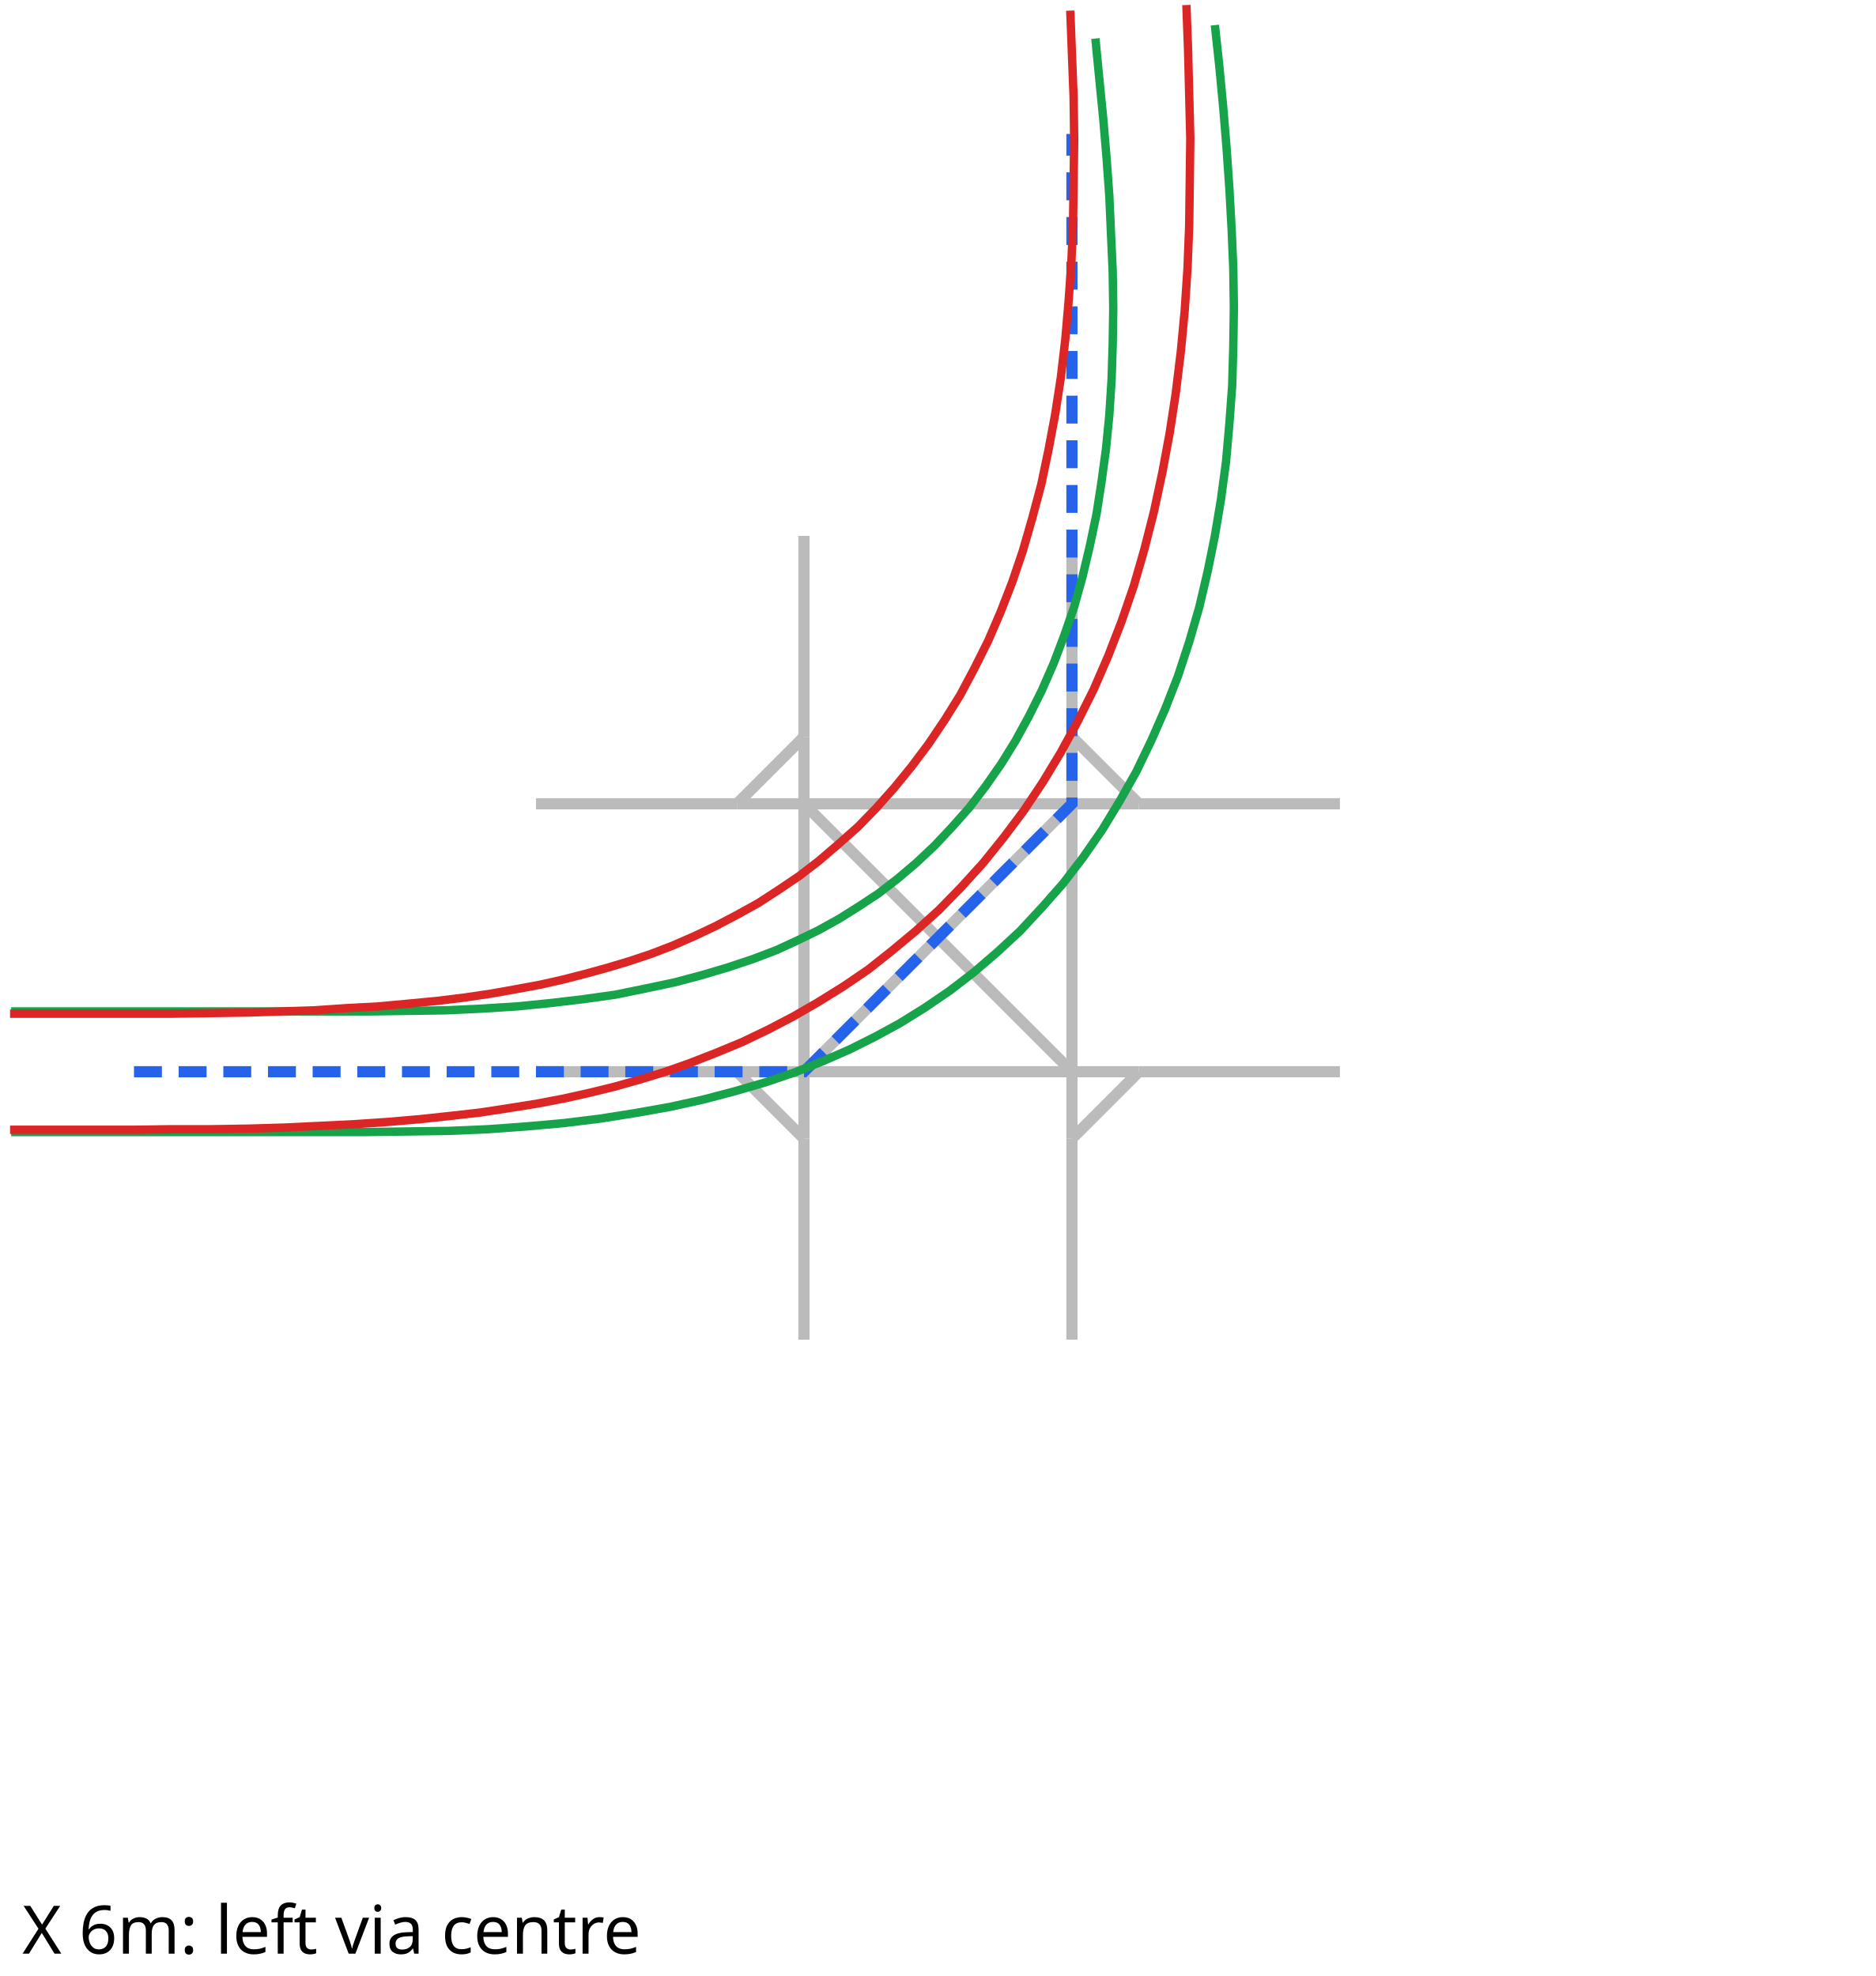
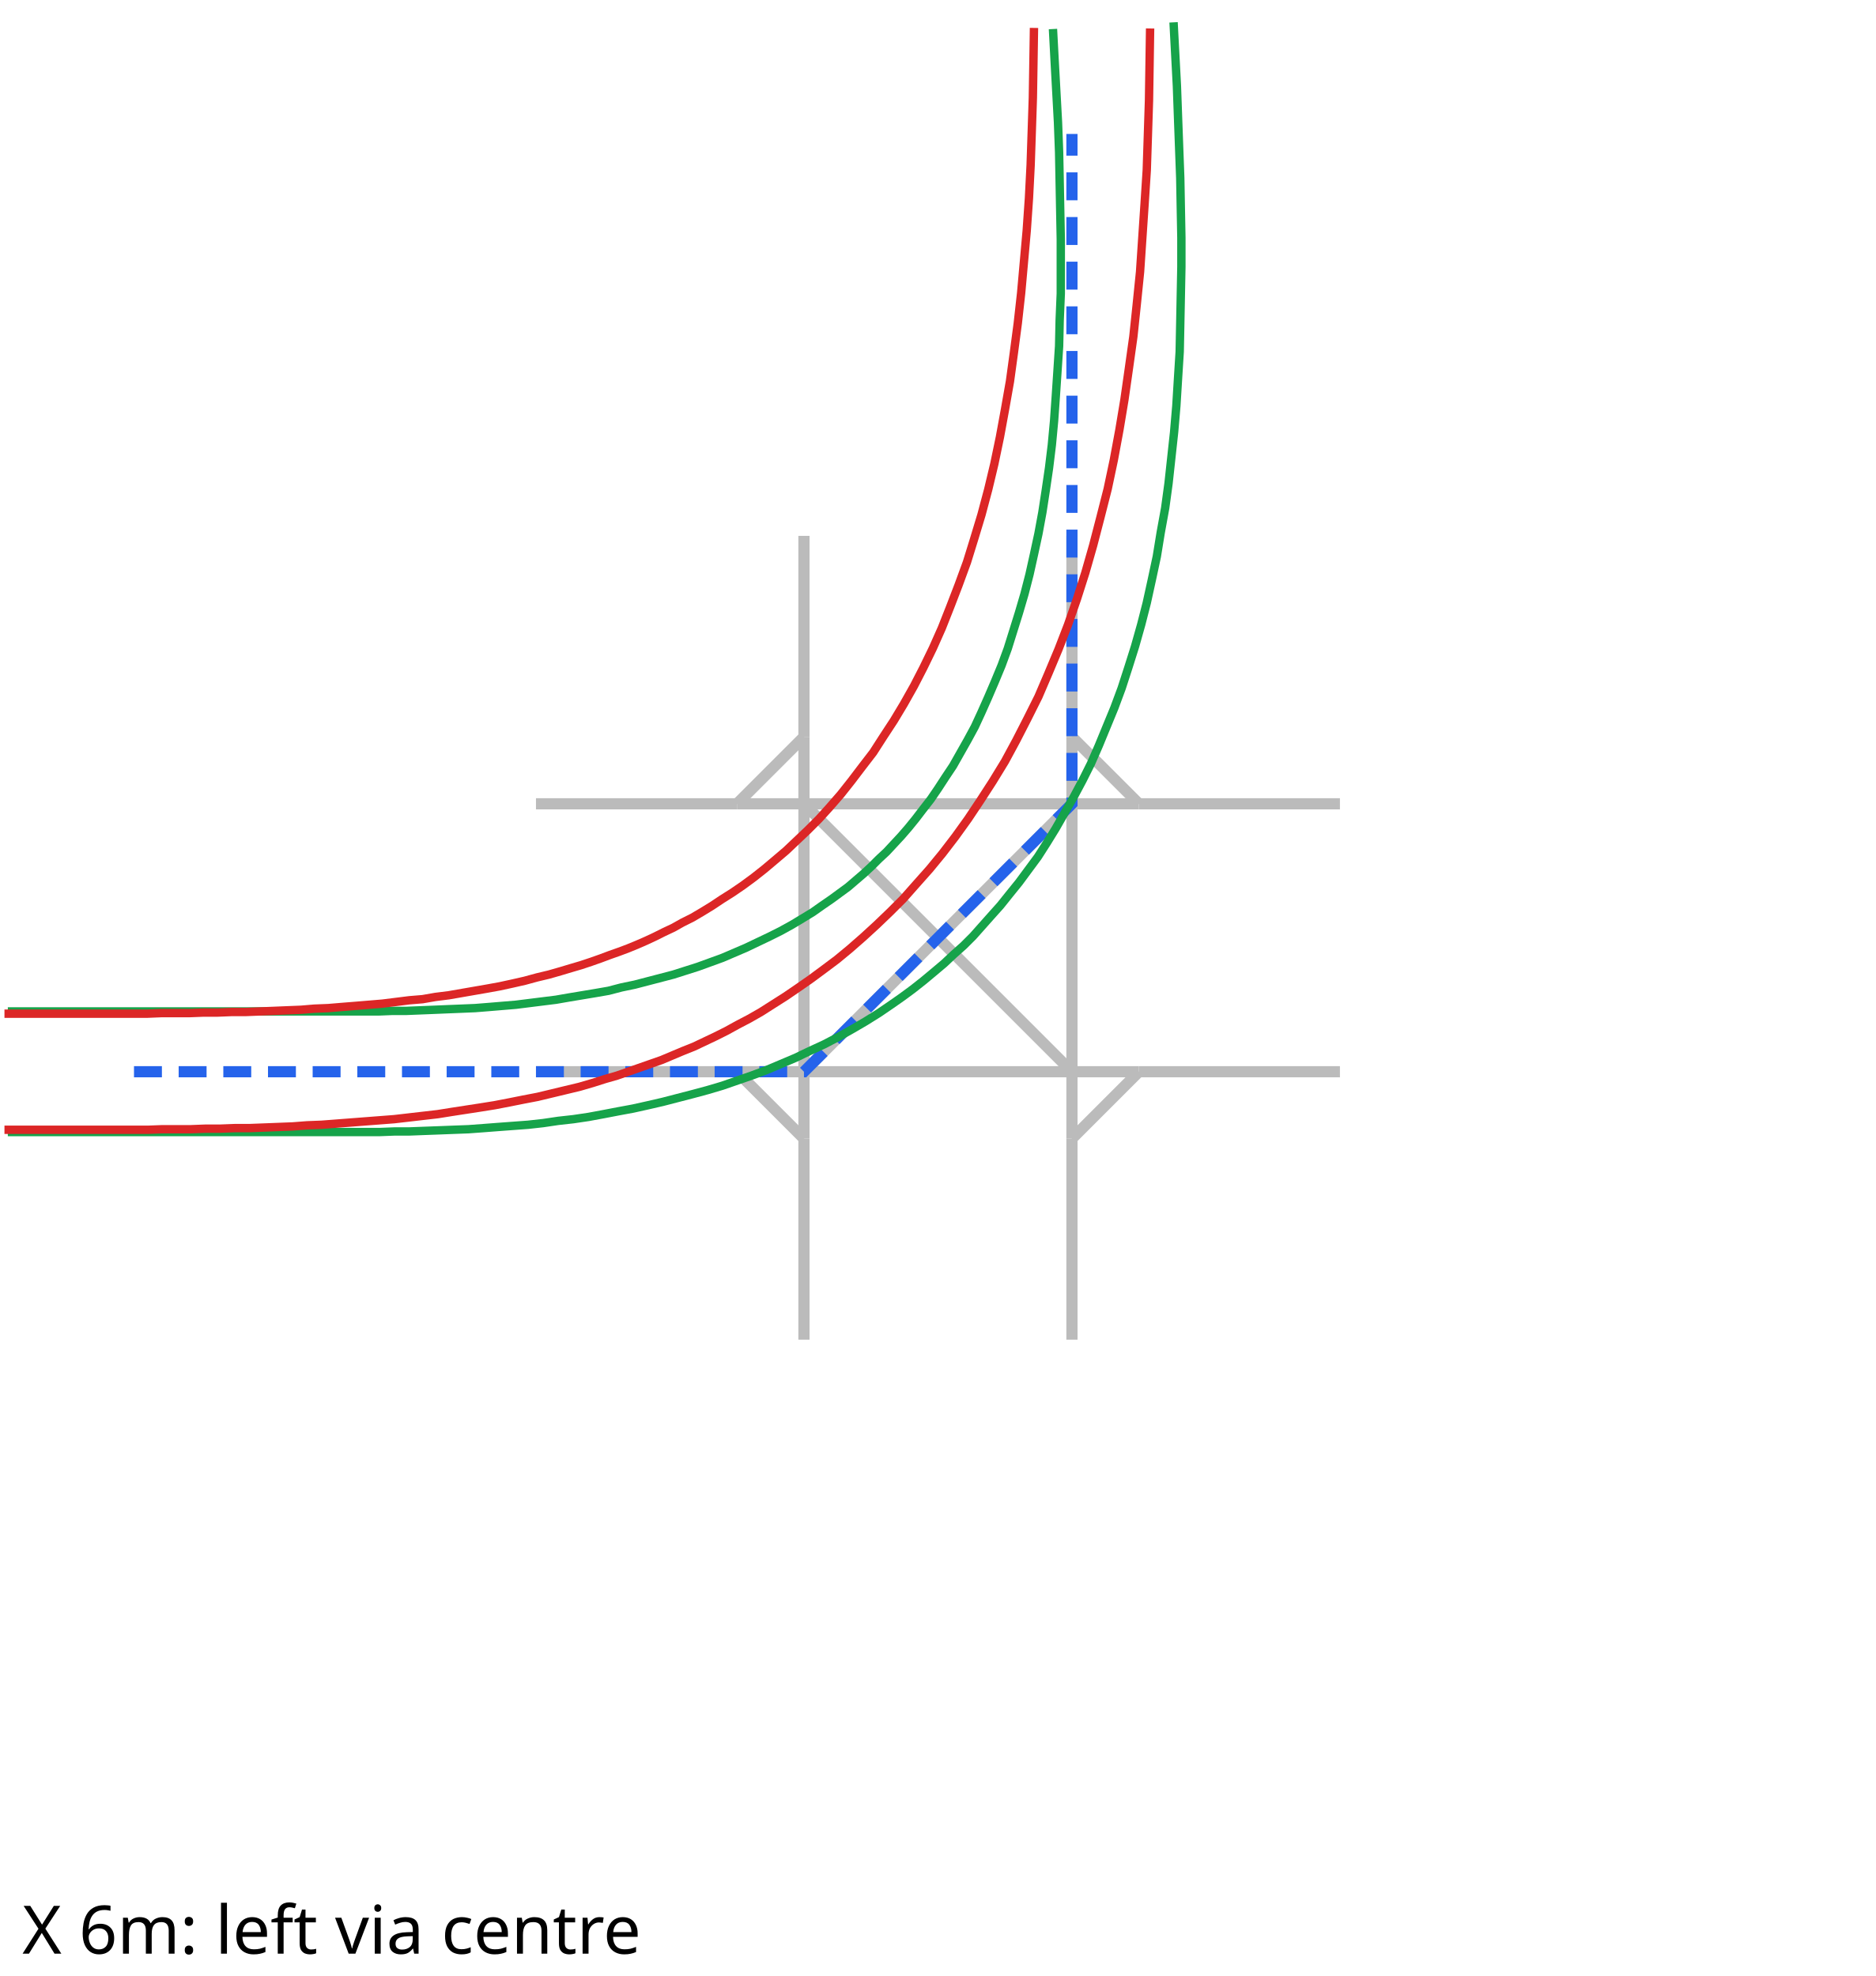
<svg xmlns="http://www.w3.org/2000/svg" width="336" height="354" viewBox="0 0 336 354" style="background:#fff;border:1px solid #ccc;margin:4px">
  <text x="4" y="350" font-size="12" font-family="sans-serif">X 6m: left via centre</text>
  <line x1="168.0" y1="168.0" x2="144.0" y2="192.0" stroke="#bbb" stroke-width="2" />
  <line x1="168.0" y1="168.0" x2="192.0" y2="192.0" stroke="#bbb" stroke-width="2" />
  <line x1="168.0" y1="168.0" x2="192.0" y2="144.0" stroke="#bbb" stroke-width="2" />
  <line x1="168.0" y1="168.0" x2="144.0" y2="144.0" stroke="#bbb" stroke-width="2" />
  <line x1="144.0" y1="192.0" x2="144.0" y2="204.0" stroke="#bbb" stroke-width="2" />
  <line x1="144.0" y1="192.0" x2="192.0" y2="192.0" stroke="#bbb" stroke-width="2" />
  <line x1="132.0" y1="192.0" x2="144.0" y2="192.0" stroke="#bbb" stroke-width="2" />
  <line x1="132.0" y1="192.0" x2="144.0" y2="204.0" stroke="#bbb" stroke-width="2" />
  <line x1="96.0" y1="192.0" x2="132.0" y2="192.0" stroke="#bbb" stroke-width="2" />
  <line x1="144.0" y1="204.0" x2="144.0" y2="240.0" stroke="#bbb" stroke-width="2" />
  <line x1="192.0" y1="240.0" x2="192.0" y2="204.0" stroke="#bbb" stroke-width="2" />
  <line x1="192.0" y1="204.0" x2="192.0" y2="192.0" stroke="#bbb" stroke-width="2" />
  <line x1="192.0" y1="204.0" x2="204.0" y2="192.0" stroke="#bbb" stroke-width="2" />
  <line x1="192.0" y1="192.0" x2="204.0" y2="192.0" stroke="#bbb" stroke-width="2" />
  <line x1="192.0" y1="192.0" x2="192.0" y2="144.0" stroke="#bbb" stroke-width="2" />
  <line x1="204.0" y1="192.0" x2="240.0" y2="192.0" stroke="#bbb" stroke-width="2" />
  <line x1="240.0" y1="144.0" x2="204.0" y2="144.0" stroke="#bbb" stroke-width="2" />
  <line x1="204.0" y1="144.0" x2="192.0" y2="144.0" stroke="#bbb" stroke-width="2" />
  <line x1="204.0" y1="144.0" x2="192.0" y2="132.0" stroke="#bbb" stroke-width="2" />
  <line x1="192.0" y1="144.0" x2="192.0" y2="132.0" stroke="#bbb" stroke-width="2" />
  <line x1="192.0" y1="144.0" x2="144.0" y2="144.0" stroke="#bbb" stroke-width="2" />
  <line x1="192.0" y1="132.0" x2="192.0" y2="96.0" stroke="#bbb" stroke-width="2" />
  <line x1="144.0" y1="96.0" x2="144.0" y2="132.0" stroke="#bbb" stroke-width="2" />
  <line x1="144.0" y1="132.0" x2="144.0" y2="144.0" stroke="#bbb" stroke-width="2" />
  <line x1="144.0" y1="132.0" x2="132.0" y2="144.0" stroke="#bbb" stroke-width="2" />
  <line x1="144.0" y1="144.0" x2="132.0" y2="144.0" stroke="#bbb" stroke-width="2" />
  <line x1="144.0" y1="144.0" x2="144.0" y2="192.0" stroke="#bbb" stroke-width="2" />
  <line x1="132.0" y1="144.0" x2="96.0" y2="144.0" stroke="#bbb" stroke-width="2" />
  <polyline points="24.0,192.0 48.0,192.0 72.0,192.0 96.0,192.0 132.0,192.0 144.0,192.0 168.0,168.0 192.0,144.0 192.0,132.0 192.0,96.0 192.0,72.0 192.0,48.0 192.0,24.0" fill="none" stroke="#2563eb" stroke-width="2" stroke-dasharray="5 3" />
-   <polyline points="2.0,181.2 10.5,181.2 19.0,181.2 27.3,181.2 35.4,181.2 43.3,181.2 51.0,181.2 58.5,181.2 65.8,181.2 72.9,181.1 79.7,181.0 86.2,180.7 92.6,180.3 98.6,179.7 104.5,179.0 110.2,178.2 115.6,177.1 120.8,176.0 125.7,174.7 130.4,173.3 134.9,171.8 139.1,170.2 143.0,168.4 146.7,166.6 150.3,164.6 153.8,162.4 157.3,160.1 160.8,157.4 164.1,154.6 167.4,151.5 170.5,148.2 173.6,144.7 176.5,140.9 179.3,136.9 181.9,132.7 184.3,128.3 186.6,123.7 188.7,118.9 190.6,113.9 192.4,108.7 193.9,103.3 195.2,97.8 196.4,92.1 197.3,86.3 198.1,80.4 198.7,74.3 199.1,68.0 199.3,61.7 199.4,55.2 199.3,48.6 199.0,42.0 198.7,35.2 198.2,28.3 197.6,21.2 196.9,14.1 196.2,6.9" fill="none" stroke="#16a34a" stroke-width="1.5" />
-   <polyline points="2.0,202.8 10.5,202.8 19.0,202.8 27.3,202.8 35.4,202.8 43.3,202.8 51.0,202.8 58.5,202.8 65.9,202.8 73.2,202.7 80.4,202.6 87.4,202.3 94.3,201.8 101.0,201.2 107.5,200.4 113.8,199.4 120.0,198.3 125.9,197.0 131.6,195.5 137.1,193.9 142.4,192.1 147.4,190.1 152.2,188.0 156.8,185.7 161.2,183.3 165.7,180.5 170.1,177.5 174.4,174.2 178.6,170.6 182.7,166.8 186.6,162.6 190.4,158.3 194.0,153.6 197.4,148.7 200.5,143.6 203.5,138.3 206.2,132.7 208.7,127.0 211.0,121.1 213.0,115.0 214.8,108.8 216.3,102.4 217.6,96.0 218.7,89.4 219.6,82.7 220.2,75.9 220.7,69.1 220.9,62.1 221.0,55.1 220.9,48.1 220.6,41.0 220.2,33.8 219.7,26.6 219.1,19.3 218.4,11.9 217.6,4.5" fill="none" stroke="#16a34a" stroke-width="1.5" />
-   <polyline points="1.8,181.6 9.3,181.6 16.7,181.6 23.8,181.6 30.7,181.6 37.5,181.5 44.0,181.4 50.2,181.2 56.3,181.0 62.2,180.6 67.8,180.3 73.2,179.8 78.4,179.3 83.3,178.7 88.0,178.0 92.5,177.2 96.8,176.4 100.8,175.5 104.7,174.5 108.7,173.4 112.7,172.2 116.6,170.9 120.5,169.4 124.4,167.7 128.2,165.9 132.0,163.9 135.8,161.8 139.5,159.4 143.2,156.9 146.7,154.2 150.2,151.2 153.7,148.1 157.0,144.7 160.2,141.1 163.3,137.3 166.3,133.3 169.2,129.0 172.0,124.5 174.5,119.8 177.0,114.8 179.2,109.7 181.3,104.3 183.2,98.7 184.9,92.8 186.5,86.8 187.8,80.6 189.0,74.2 190.0,67.7 190.8,60.9 191.4,54.0 191.9,47.0 192.2,39.8 192.3,32.5 192.4,25.0 192.3,17.4 192.0,9.7 191.7,1.9" fill="none" stroke="#dc2626" stroke-width="1.5" />
-   <polyline points="1.8,202.4 9.3,202.4 16.7,202.4 23.9,202.4 30.9,202.3 37.8,202.3 44.4,202.2 51.0,202.0 57.3,201.7 63.4,201.4 69.4,201.0 75.2,200.5 80.8,199.9 86.1,199.3 91.3,198.5 96.3,197.7 101.0,196.8 105.5,195.8 110.0,194.7 114.6,193.4 119.2,192.0 123.7,190.4 128.3,188.6 132.9,186.7 137.5,184.5 142.1,182.1 146.6,179.5 151.1,176.7 155.5,173.7 159.8,170.3 164.0,166.8 168.2,163.0 172.2,158.9 176.1,154.6 179.8,150.0 183.4,145.2 186.8,140.1 190.0,134.8 193.0,129.3 195.9,123.5 198.5,117.5 200.9,111.3 203.1,104.9 205.0,98.3 206.7,91.6 208.2,84.6 209.5,77.6 210.6,70.4 211.5,63.0 212.2,55.6 212.7,48.1 213.0,40.4 213.1,32.7 213.2,24.8 213.0,16.9 212.8,9.0 212.5,0.9" fill="none" stroke="#dc2626" stroke-width="1.5" />
+   <polyline points="1.4,181.2 3.9,181.2 6.5,181.2 9.1,181.2 11.6,181.2 14.2,181.2 16.7,181.2 19.3,181.2 21.9,181.2 24.4,181.2 27.0,181.2 29.5,181.2 32.1,181.2 34.7,181.2 37.2,181.2 39.8,181.2 42.3,181.2 44.9,181.2 47.5,181.2 50.0,181.2 52.6,181.2 55.1,181.2 57.7,181.2 60.3,181.2 62.8,181.2 65.3,181.2 67.8,181.2 70.3,181.1 72.8,181.1 75.3,181.0 77.8,180.9 80.2,180.8 82.7,180.7 85.1,180.6 87.6,180.4 90.0,180.2 92.4,180.0 94.8,179.7 97.2,179.4 99.6,179.1 101.9,178.7 104.3,178.3 106.7,177.9 109.0,177.5 111.3,176.9 113.7,176.4 116.0,175.8 118.3,175.2 120.6,174.6 122.8,173.9 125.0,173.2 127.2,172.4 129.4,171.6 131.5,170.7 133.6,169.8 135.7,168.8 137.8,167.8 139.8,166.8 141.8,165.7 143.8,164.5 145.6,163.4 147.3,162.2 148.9,161.1 150.4,160.0 151.9,158.9 153.3,157.7 154.7,156.5 156.1,155.2 157.4,153.9 158.8,152.6 160.1,151.2 161.4,149.8 162.7,148.3 164.0,146.7 165.3,145.0 166.7,143.2 168.0,141.3 169.3,139.3 170.7,137.2 172.0,134.9 173.3,132.6 174.6,130.2 175.8,127.6 177.0,124.9 178.2,122.1 179.4,119.2 180.5,116.2 181.5,113.0 182.5,109.8 183.5,106.4 184.4,102.9 185.2,99.3 186.0,95.6 186.7,91.8 187.3,87.9 187.9,83.8 188.4,79.7 188.8,75.4 189.1,71.1 189.4,66.6 189.7,62.0 189.8,57.4 190.0,52.6 190.0,47.7 190.0,42.8 189.9,37.7 189.8,32.5 189.7,27.3 189.5,21.9 189.2,16.4 188.9,10.9 188.6,5.2" fill="none" stroke="#16a34a" stroke-width="1.5" />
+   <polyline points="1.4,202.8 3.9,202.8 6.5,202.8 9.1,202.8 11.6,202.8 14.2,202.8 16.7,202.8 19.3,202.8 21.9,202.8 24.4,202.8 27.0,202.8 29.5,202.8 32.1,202.8 34.7,202.8 37.2,202.8 39.8,202.8 42.3,202.8 44.9,202.8 47.5,202.8 50.0,202.8 52.6,202.8 55.1,202.8 57.7,202.8 60.3,202.8 62.9,202.8 65.5,202.8 68.1,202.8 70.7,202.7 73.3,202.7 75.9,202.6 78.6,202.5 81.2,202.4 83.9,202.3 86.6,202.1 89.2,201.9 91.9,201.7 94.6,201.5 97.3,201.2 100.0,200.8 102.7,200.5 105.4,200.1 108.1,199.6 110.7,199.1 113.4,198.6 116.1,198.0 118.7,197.4 121.4,196.7 124.1,196.0 126.7,195.3 129.4,194.5 132.0,193.6 134.6,192.7 137.3,191.7 139.9,190.6 142.5,189.5 145.0,188.3 147.6,187.1 150.1,185.8 152.6,184.4 155.0,183.0 157.4,181.5 159.6,180.0 161.6,178.6 163.5,177.2 165.4,175.7 167.2,174.2 169.1,172.6 170.8,171.0 172.6,169.4 174.3,167.7 175.9,165.9 177.5,164.1 179.2,162.2 180.8,160.2 182.5,158.1 184.2,155.8 185.9,153.5 187.5,151.0 189.1,148.4 190.7,145.6 192.3,142.8 193.9,139.8 195.4,136.8 196.8,133.6 198.2,130.2 199.6,126.8 200.9,123.3 202.1,119.6 203.3,115.8 204.4,111.9 205.4,108.0 206.3,103.9 207.2,99.7 207.9,95.4 208.7,91.0 209.3,86.6 209.8,82.0 210.3,77.4 210.7,72.7 211.0,67.8 211.3,63.0 211.4,58.0 211.5,52.9 211.6,47.8 211.6,42.6 211.5,37.3 211.4,31.9 211.2,26.5 211.0,21.0 210.8,15.4 210.5,9.7 210.2,4.0" fill="none" stroke="#16a34a" stroke-width="1.5" />
+   <polyline points="0.8,181.6 3.4,181.6 5.9,181.6 8.5,181.6 11.1,181.6 13.6,181.6 16.2,181.6 18.7,181.6 21.3,181.6 23.8,181.6 26.4,181.6 28.9,181.5 31.4,181.5 33.9,181.5 36.5,181.4 39.0,181.4 41.5,181.3 44.0,181.3 46.5,181.2 49.0,181.1 51.4,181.0 53.9,180.9 56.3,180.7 58.8,180.6 61.2,180.4 63.7,180.2 66.1,180.0 68.5,179.8 70.9,179.5 73.3,179.2 75.7,179.0 78.0,178.6 80.4,178.3 82.7,177.9 85.0,177.5 87.3,177.1 89.5,176.7 91.8,176.2 94.0,175.7 96.2,175.1 98.3,174.6 100.4,174.0 102.4,173.4 104.1,172.9 105.9,172.3 107.6,171.7 109.2,171.1 110.9,170.5 112.5,169.9 114.2,169.2 115.8,168.5 117.3,167.8 118.9,167.0 120.6,166.2 122.2,165.3 124.0,164.4 125.7,163.4 127.5,162.3 129.3,161.1 131.2,159.9 133.1,158.6 135.0,157.2 136.9,155.7 138.8,154.1 140.8,152.4 142.7,150.6 144.7,148.7 146.7,146.7 148.6,144.6 150.6,142.3 152.5,139.9 154.4,137.4 156.4,134.8 158.2,132.0 160.1,129.1 161.9,126.1 163.7,122.9 165.4,119.6 167.1,116.1 168.7,112.5 170.2,108.7 171.7,104.8 173.2,100.7 174.5,96.5 175.8,92.2 177.0,87.7 178.1,83.1 179.1,78.3 180.0,73.4 180.9,68.3 181.6,63.2 182.3,57.9 182.9,52.5 183.4,46.9 183.9,41.3 184.3,35.5 184.6,29.6 184.8,23.6 185.0,17.5 185.1,11.3 185.2,5.0" fill="none" stroke="#dc2626" stroke-width="1.5" />
+   <polyline points="0.8,202.4 3.4,202.4 5.9,202.4 8.5,202.4 11.1,202.4 13.6,202.4 16.2,202.4 18.8,202.4 21.3,202.4 23.9,202.4 26.5,202.4 29.1,202.3 31.7,202.3 34.2,202.3 36.8,202.2 39.4,202.2 42.0,202.1 44.6,202.1 47.2,202.0 49.8,201.9 52.4,201.8 55.0,201.6 57.6,201.5 60.2,201.3 62.8,201.1 65.4,200.9 68.0,200.7 70.6,200.5 73.2,200.2 75.8,199.9 78.4,199.6 80.9,199.2 83.5,198.8 86.1,198.4 88.6,198.0 91.2,197.5 93.7,197.0 96.3,196.5 98.8,195.9 101.3,195.3 103.8,194.7 106.2,194.0 108.4,193.3 110.5,192.7 112.5,192.0 114.5,191.3 116.5,190.6 118.5,189.9 120.4,189.1 122.3,188.3 124.3,187.5 126.2,186.6 128.1,185.7 130.1,184.7 132.1,183.6 134.2,182.5 136.3,181.3 138.5,179.9 140.7,178.5 142.9,177.0 145.2,175.4 147.5,173.7 149.9,171.9 152.2,170.0 154.6,167.9 157.0,165.7 159.4,163.4 161.8,161.0 164.1,158.4 166.5,155.7 168.8,152.9 171.1,149.9 173.4,146.7 175.6,143.4 177.8,140.0 180.0,136.4 182.0,132.7 184.0,128.8 186.0,124.8 187.8,120.6 189.6,116.3 191.3,111.9 192.9,107.3 194.4,102.6 195.8,97.7 197.1,92.7 198.4,87.6 199.5,82.4 200.5,77.0 201.4,71.6 202.2,66.0 203.0,60.3 203.6,54.6 204.2,48.7 204.6,42.7 205.0,36.7 205.4,30.5 205.6,24.3 205.8,18.0 205.9,11.6 206.0,5.1" fill="none" stroke="#dc2626" stroke-width="1.5" />
</svg>
